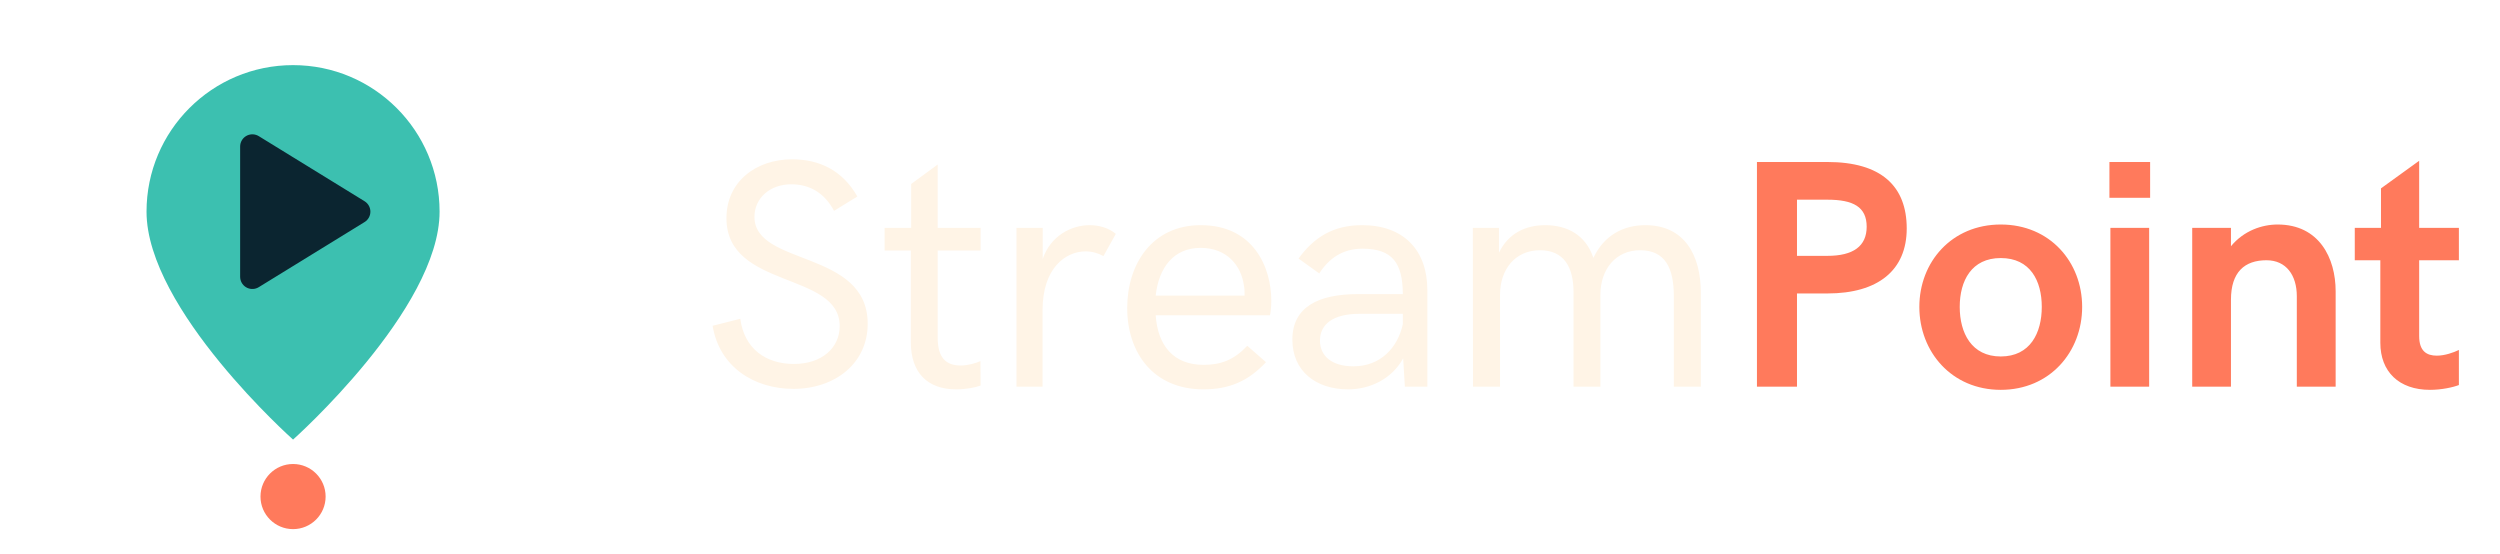
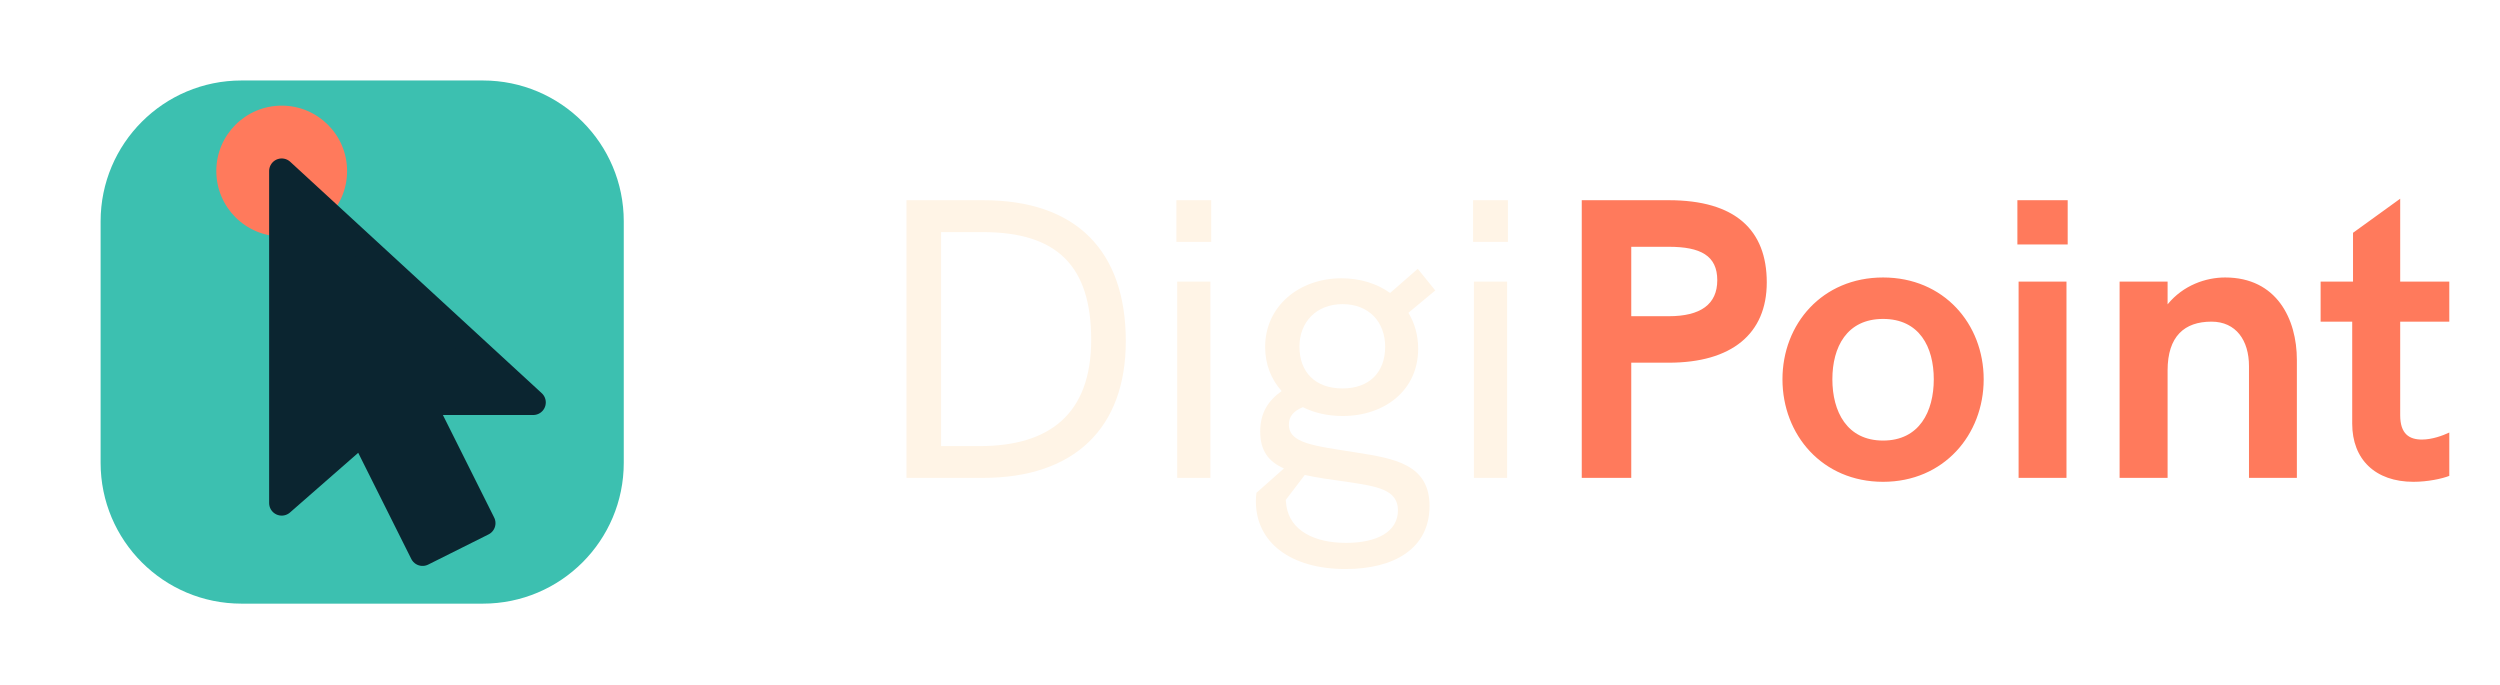
- <svg xmlns="http://www.w3.org/2000/svg" viewBox="-4 -2 307.11 68" role="img">
+ <svg xmlns="http://www.w3.org/2000/svg" viewBox="-4 -2 248.49 68" role="img">
  <g>
-     <path fill="#3CC0B0" d="M32 52C32 52 14 36 14 24A18 18 0 0 1 50 24C50 36 32 52 32 52Z" />
-     <polygon points="27,16 27,32 40,24" fill="#0B2530" stroke="#0B2530" stroke-width="3" stroke-linejoin="round" />
-     <circle cx="32" cy="59" r="4" fill="#FF7A5C" />
+     <rect x="6" y="6" width="52" height="52" rx="14" fill="#3CC0B0" />
+     <circle cx="24" cy="15" r="6.5" fill="#FF7A5C" />
+     <polygon points="24,15 24,48 32,41 38,53 44,50 38,38 49,38" fill="#0B2530" stroke="#0B2530" stroke-width="2.5" stroke-linejoin="round" />
  </g>
-   <path fill="#FFF4E6" d="M93.46 45.77C98.56 45.77 102.59 42.65 102.59 37.77C102.59 28.64 88.68 30.73 88.68 24.64C88.68 22.3 90.63 20.64 93.19 20.64C95.52 20.64 97.29 21.73 98.46 23.9L101.32 22.14C99.52 18.96 96.69 17.57 93.31 17.57C88.88 17.57 85.24 20.3 85.24 24.8C85.24 33.55 99.15 31.32 99.15 38.06C99.15 40.7 97 42.71 93.52 42.71C90.09 42.71 87.43 40.85 86.94 37.16L83.54 38.02C84.38 43.1 88.66 45.77 93.46 45.77ZM113.46 45.83C114.67 45.83 115.84 45.6 116.46 45.36L116.44 42.36C115.88 42.61 114.92 42.9 114.02 42.9C112.22 42.9 111.19 41.96 111.19 39.5V28.78H116.46V25.99H111.19V18.21L107.93 20.6V25.99H104.67V28.78H107.89V40.05C107.89 43.72 109.88 45.83 113.46 45.83ZM120.87 45.5H124.07V36.11C124.07 30.93 126.9 28.88 129.36 28.88C130.15 28.88 130.89 29.09 131.55 29.46L133.07 26.73C132.2 25.99 131 25.66 129.85 25.66C127.57 25.66 125.03 27 124.09 29.82V25.99H120.87ZM143.83 45.83C147.01 45.83 149.35 44.82 151.52 42.49L149.22 40.48C147.6 42.2 146 42.82 143.85 42.82C140.19 42.82 138.22 40.48 137.97 36.73H152.01C152.09 36.44 152.17 35.66 152.17 34.93C152.17 30.91 150.04 25.66 143.5 25.66C137.52 25.66 134.47 30.46 134.47 35.83C134.47 41.32 137.66 45.83 143.83 45.83ZM137.97 34.31C138.34 30.89 140.17 28.45 143.48 28.45C146.76 28.45 148.48 30.66 148.81 33.08C148.89 33.47 148.89 33.88 148.89 34.31ZM163.33 25.66C159.76 25.66 157.41 27.16 155.52 29.76L158.06 31.59C159.23 29.78 160.89 28.55 163.37 28.55C167.06 28.55 168.31 30.32 168.33 34.13H162.8C158 34.13 154.76 35.68 154.76 39.72C154.76 43.59 157.65 45.83 161.61 45.83C164.29 45.83 166.98 44.56 168.37 42.02L168.58 45.5H171.34V33.61C171.34 28.76 168.45 25.66 163.33 25.66ZM162.26 43C159.6 43 158.15 41.73 158.15 39.84C158.15 37.86 159.72 36.55 163 36.55H168.33V37.82C167.69 40.75 165.56 43 162.26 43ZM176.95 45.5H180.27V34.21C180.27 31.09 182.13 28.74 185.18 28.74C188.12 28.74 189.3 30.81 189.3 33.9V45.5H192.6V34.21C192.6 31.09 194.47 28.74 197.48 28.74C200.53 28.74 201.62 30.89 201.62 34.39V45.5H204.94V34C204.94 29.29 202.89 25.66 198.12 25.66C195.39 25.66 193.03 26.93 191.74 29.68C190.78 26.81 188.46 25.66 185.82 25.66C183.4 25.66 181.27 26.67 180.14 29.05V25.99H176.93Z" />
-   <path fill="#FF7A5C" d="M211.83 45.5H216.75V34.05H220.48C226.71 34.05 230.23 31.2 230.23 26.07C230.23 20.85 227.08 17.9 220.48 17.9H211.83ZM216.75 29.43V22.53H220.48C223.65 22.53 225.31 23.41 225.31 25.85C225.31 28.25 223.65 29.43 220.48 29.43ZM241.78 45.89C247.82 45.89 251.78 41.22 251.78 35.7C251.78 30.19 247.82 25.58 241.78 25.58C235.75 25.58 231.78 30.19 231.78 35.7C231.78 41.22 235.75 45.89 241.78 45.89ZM241.78 41.79C238.19 41.79 236.74 38.9 236.74 35.7C236.74 32.49 238.19 29.7 241.78 29.7C245.4 29.7 246.82 32.49 246.82 35.7C246.82 38.9 245.4 41.79 241.78 41.79ZM255.13 22.3H260.13V17.9H255.13ZM255.25 45.5H260.01V25.99H255.25ZM265.3 45.5H270.06V34.82C270.06 31.42 271.74 29.97 274.42 29.97C276.86 29.97 278.15 31.83 278.15 34.39V45.5H282.92V33.78C282.92 29.7 280.9 25.58 275.79 25.58C273.87 25.58 271.63 26.34 270.06 28.25V25.99H265.3ZM294.51 45.89C295.93 45.89 297.34 45.58 298.06 45.3V40.99C297.42 41.3 296.34 41.69 295.35 41.69C294.1 41.69 293.18 41.14 293.18 39.27V29.97H298.06V25.99H293.18V17.75L288.49 21.14V25.99H285.27V29.97H288.41V40.11C288.41 43.66 290.7 45.89 294.51 45.89Z" />
+   <path fill="#FFF4E6" d="M86.1 45.5H93.7C102.82 45.5 107.9 40.52 107.9 31.91C107.9 22.92 102.96 17.9 93.74 17.9H86.1ZM89.54 42.34V21.07H93.68C101.1 21.07 104.46 24.46 104.46 31.77C104.46 39.17 100.3 42.34 93.37 42.34ZM112.93 22.04H116.39V17.9H112.93ZM113.01 45.5H116.31V25.99H113.01ZM130.83 42.98C126.57 42.3 124.11 42.08 124.11 40.19C124.11 39.43 124.54 38.86 125.5 38.47C126.63 39.04 127.98 39.35 129.44 39.35C133.64 39.35 136.96 36.79 136.96 32.67C136.96 31.32 136.61 30.11 135.99 29.09L138.66 26.87L136.92 24.72L134.17 27.12C132.86 26.18 131.18 25.66 129.34 25.66C125.13 25.66 121.75 28.43 121.75 32.49C121.75 34.21 122.35 35.71 123.39 36.87C122 37.86 121.26 39.09 121.26 40.89C121.26 42.8 122.08 43.88 123.62 44.56L120.89 46.98C120.85 47.24 120.83 47.47 120.83 47.84C120.83 51.91 124.27 54.56 129.74 54.56C134.56 54.56 138.09 52.53 138.09 48.29C138.09 44.13 134.54 43.57 130.83 42.98ZM129.44 28.23C132.08 28.23 133.68 30.01 133.68 32.47C133.68 35.01 132.1 36.61 129.44 36.61C126.75 36.61 125.16 35.01 125.16 32.45C125.16 30.03 126.82 28.23 129.44 28.23ZM129.79 51.96C126.63 51.96 124.23 50.73 123.86 48.27L123.8 47.69L125.69 45.21C126.9 45.48 128.35 45.68 129.99 45.91C132.84 46.34 134.95 46.65 134.95 48.72C134.95 50.85 132.88 51.96 129.79 51.96ZM142.42 22.04H145.88V17.9H142.42ZM142.5 45.5H145.8V25.99H142.5Z" />
+   <path fill="#FF7A5C" d="M153.22 45.5H158.14V34.05H161.87C168.1 34.05 171.61 31.2 171.61 26.07C171.61 20.85 168.47 17.9 161.87 17.9H153.22ZM158.14 29.43V22.53H161.87C165.03 22.53 166.69 23.41 166.69 25.85C166.69 28.25 165.03 29.43 161.87 29.43ZM183.17 45.89C189.2 45.89 193.17 41.22 193.17 35.7C193.17 30.19 189.2 25.58 183.17 25.58C177.13 25.58 173.17 30.19 173.17 35.7C173.17 41.22 177.13 45.89 183.17 45.89ZM183.17 41.79C179.57 41.79 178.13 38.9 178.13 35.7C178.13 32.49 179.57 29.7 183.17 29.7C186.78 29.7 188.21 32.49 188.21 35.7C188.21 38.9 186.78 41.79 183.17 41.79ZM196.52 22.3H201.52V17.9H196.52ZM196.64 45.5H201.4V25.99H196.64ZM206.68 45.5H211.45V34.82C211.45 31.42 213.13 29.97 215.81 29.97C218.25 29.97 219.54 31.83 219.54 34.39V45.5H224.3V33.78C224.3 29.7 222.29 25.58 217.17 25.58C215.26 25.58 213.01 26.34 211.45 28.25V25.99H206.68ZM235.89 45.89C237.32 45.89 238.73 45.58 239.45 45.3V40.99C238.8 41.3 237.73 41.69 236.73 41.69C235.48 41.69 234.57 41.14 234.57 39.27V29.97H239.45V25.99H234.57V17.75L229.88 21.14V25.99H226.66V29.97H229.8V40.11C229.8 43.66 232.09 45.89 235.89 45.89Z" />
</svg>
